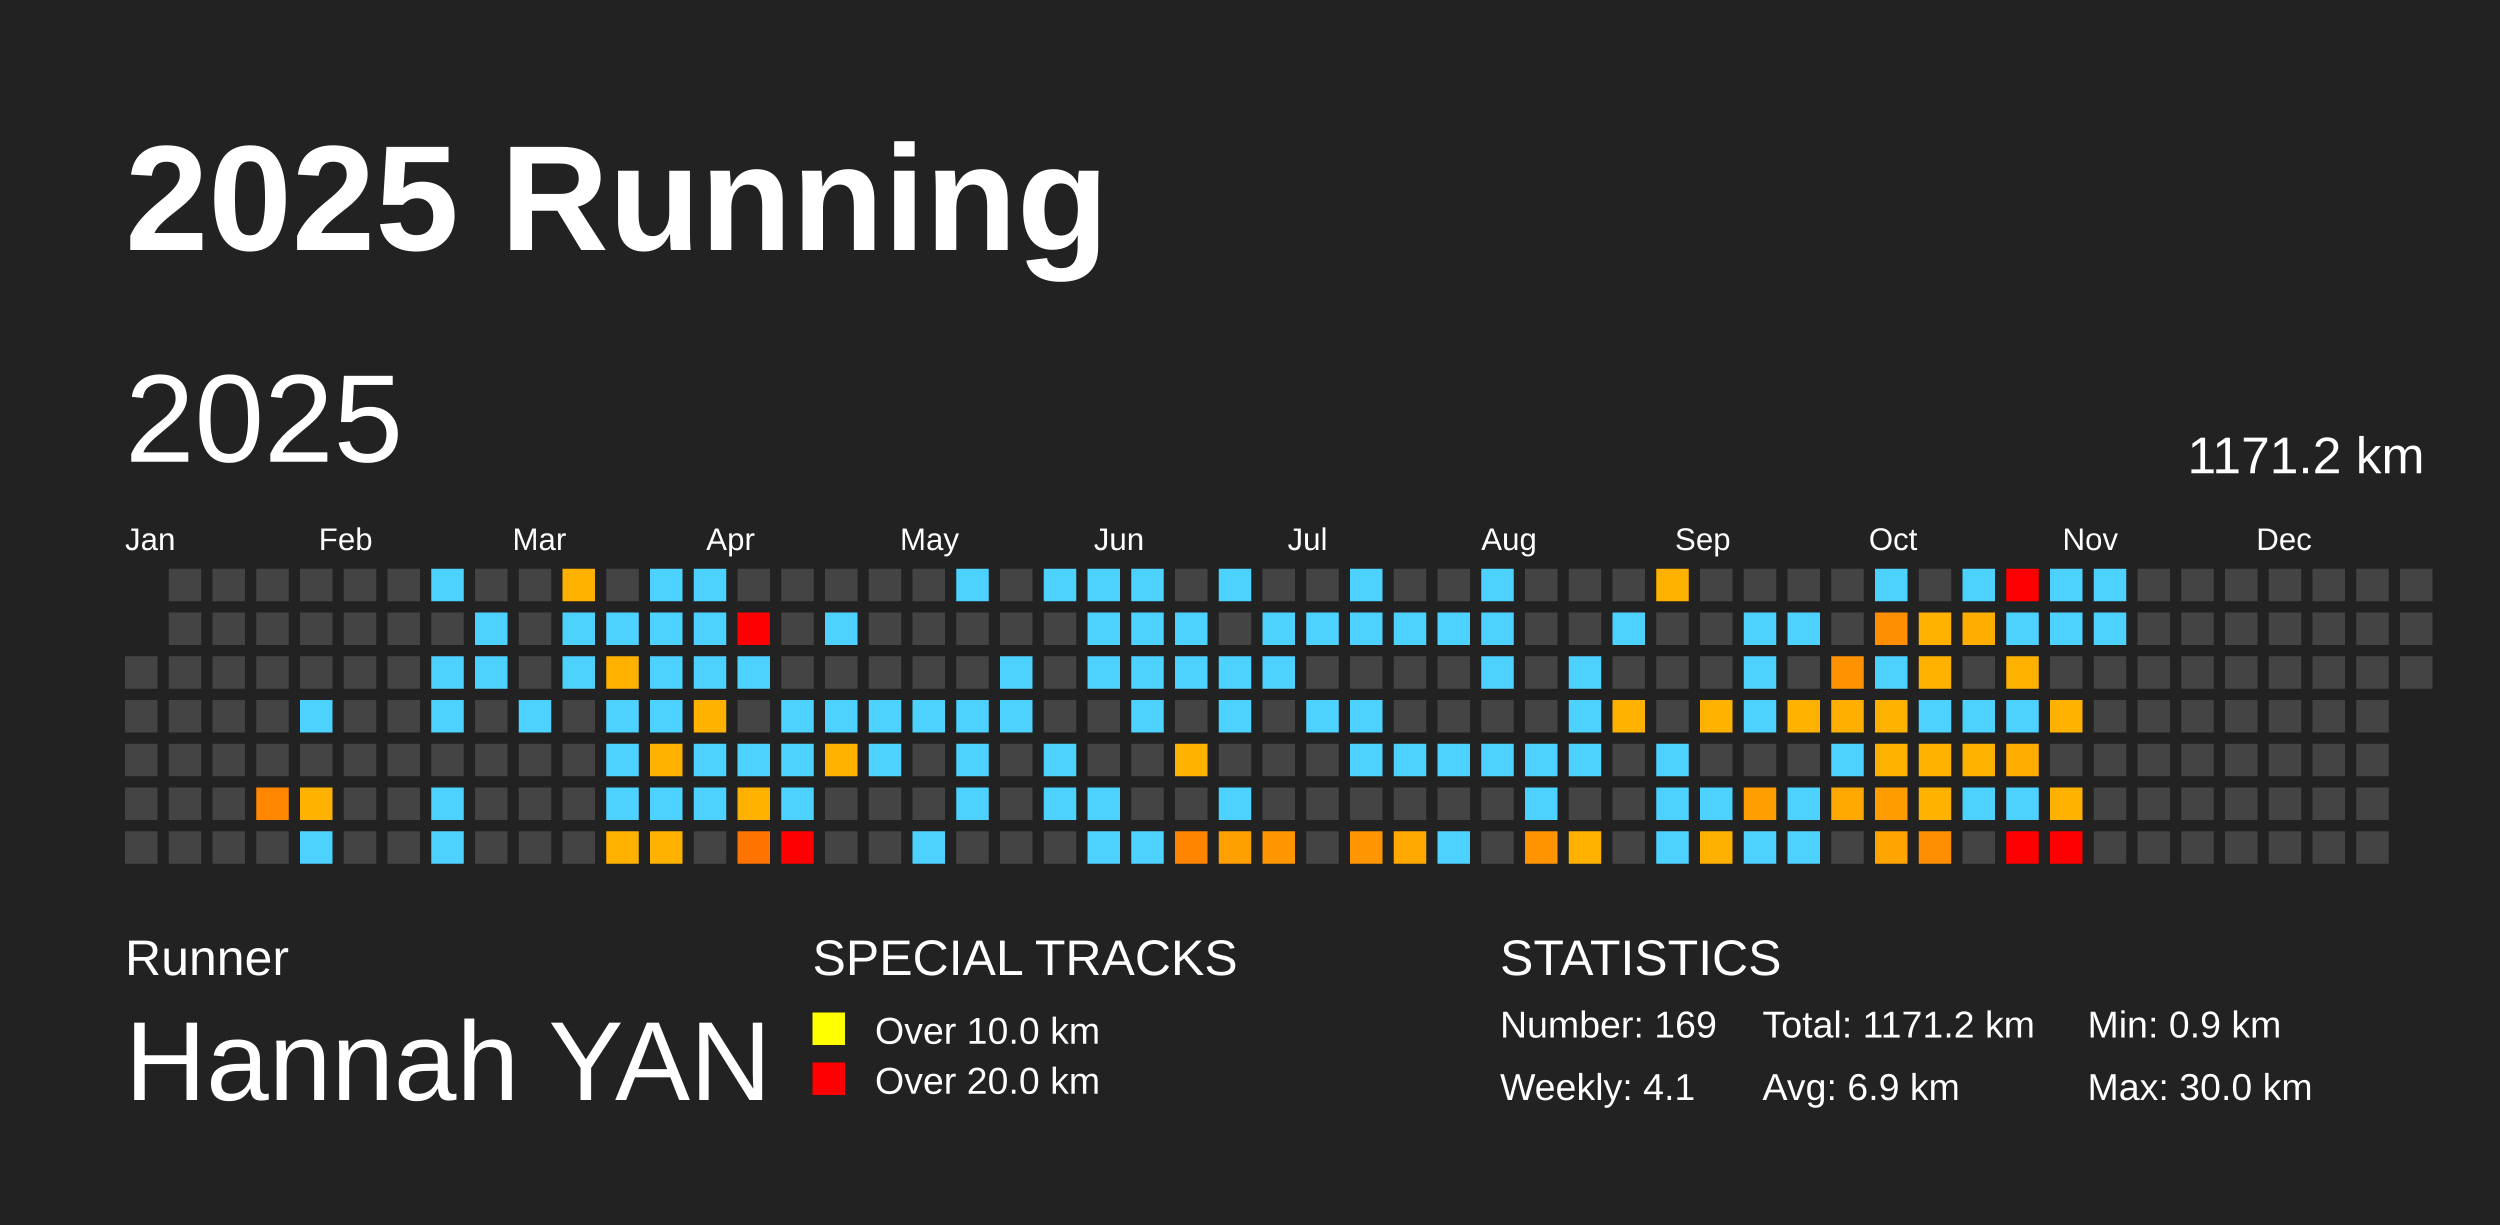
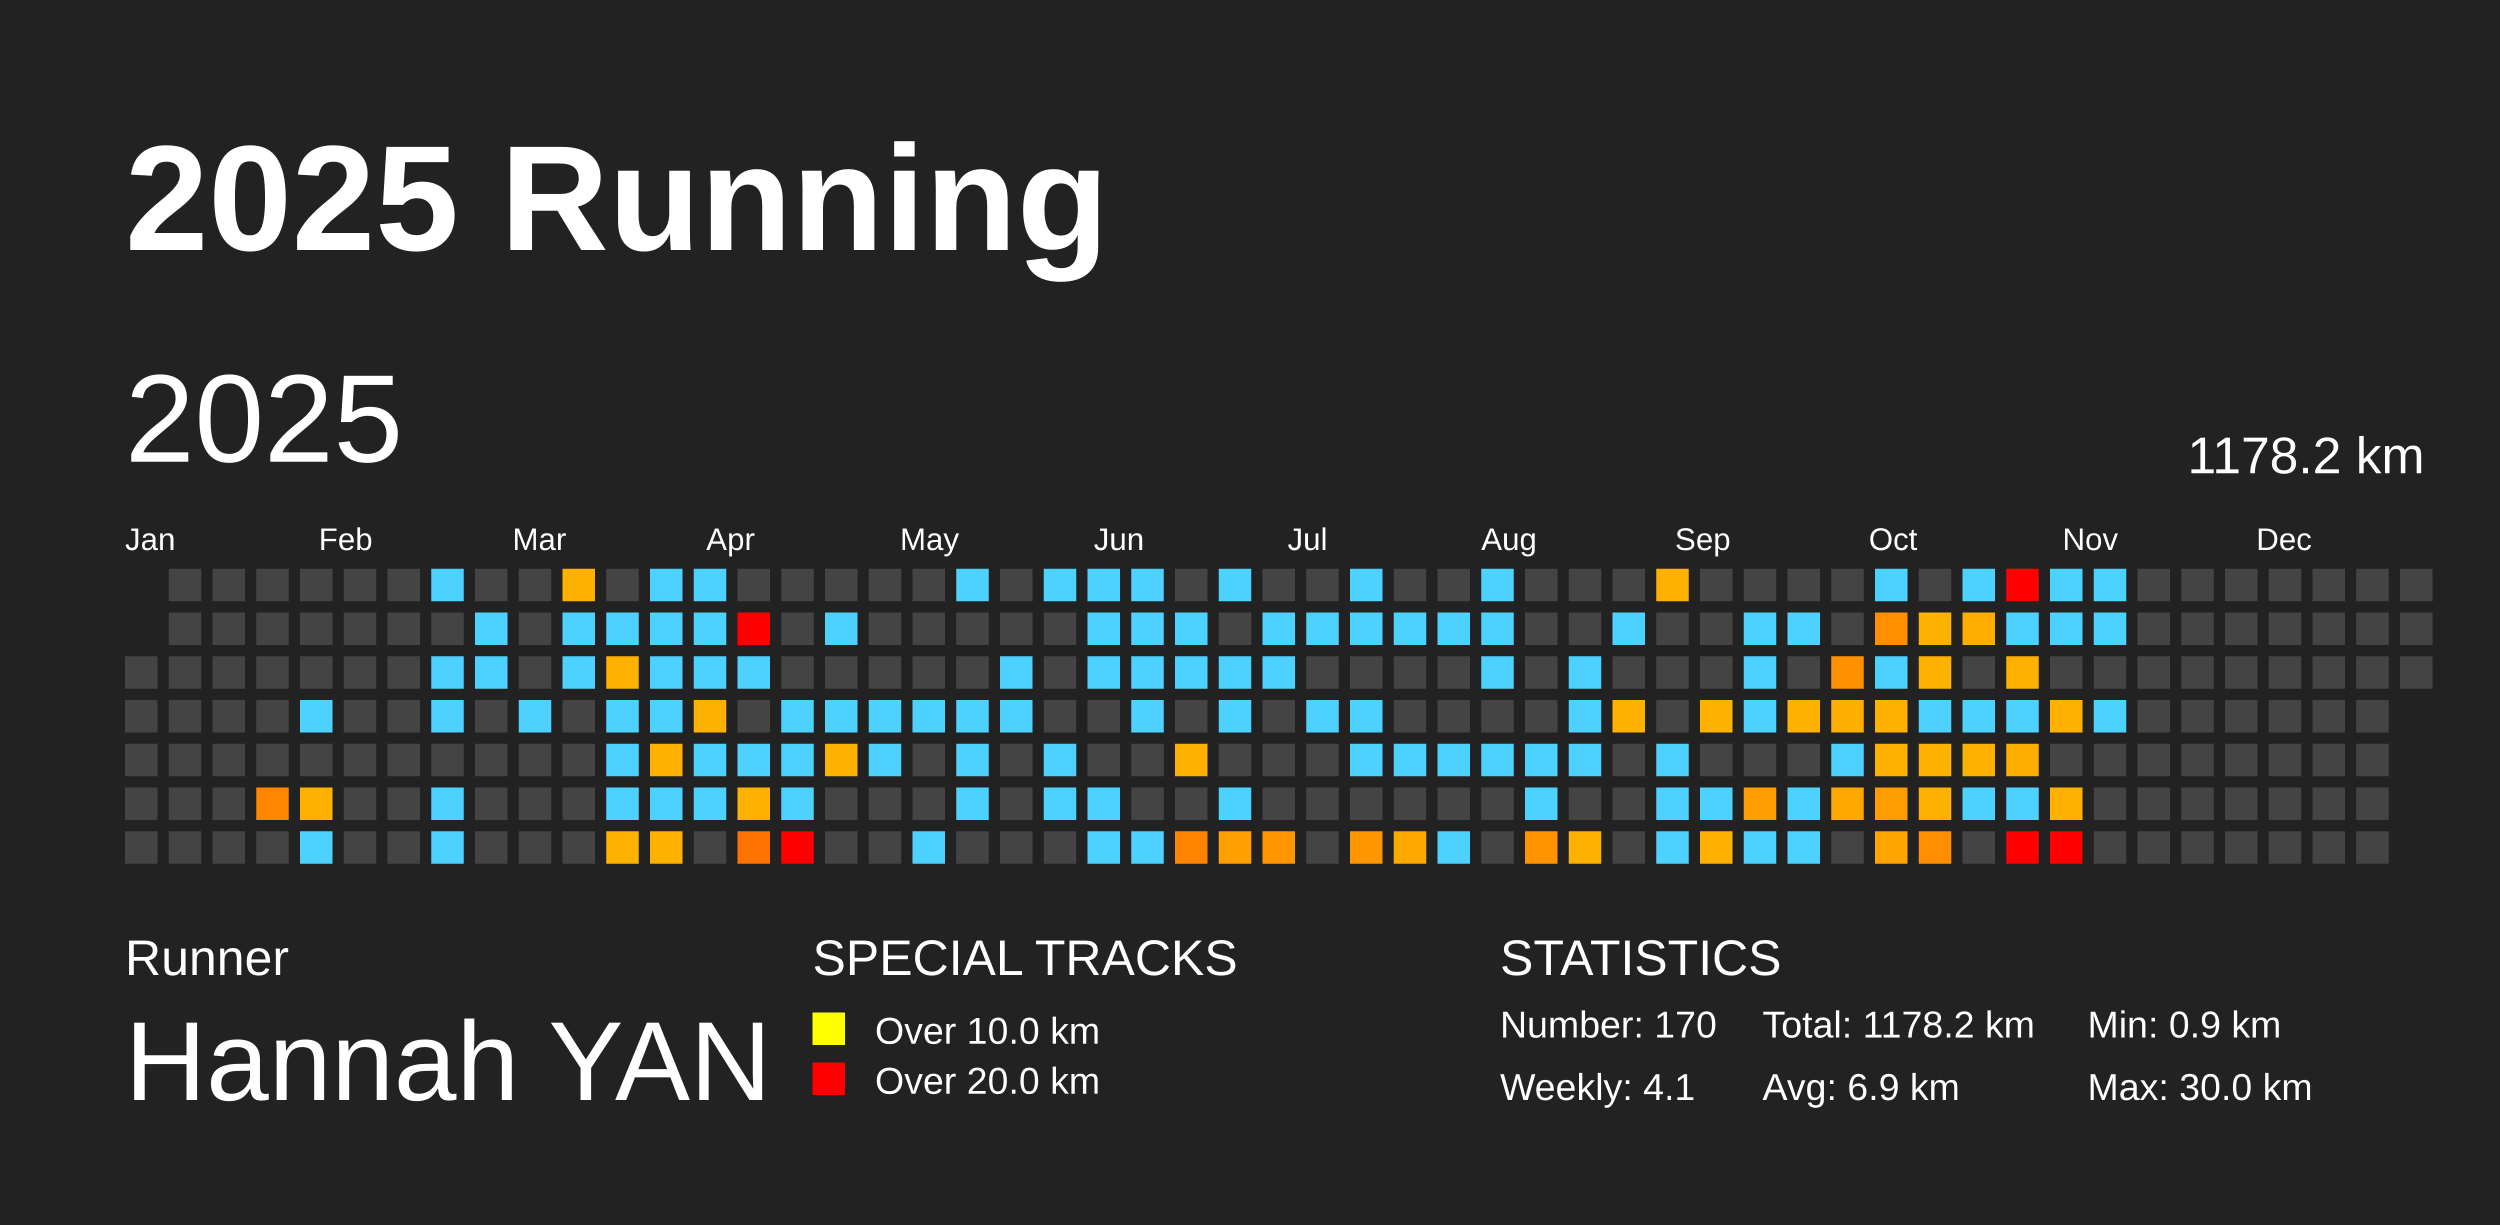
<svg xmlns="http://www.w3.org/2000/svg" baseProfile="full" height="98mm" version="1.1" viewBox="0,0,200,98" width="200mm">
  <defs />
  <rect fill="#222222" height="98" width="200" x="0" y="0" />
  <text fill="#FFFFFF" style="font-size:12px; font-family:Arial; font-weight:bold;" x="10" y="20">2025 Running</text>
  <text fill="#FFFFFF" style="font-size:4px; font-family:Arial" x="10" y="78">Runner</text>
  <text fill="#FFFFFF" style="font-size:9px; font-family:Arial" x="10" y="88">Hannah YAN</text>
  <text fill="#FFFFFF" style="font-size:4px; font-family:Arial" x="65" y="78">SPECIAL TRACKS</text>
  <rect fill="yellow" height="2.6" width="2.6" x="65" y="81" />
  <text fill="#FFFFFF" style="font-size:3px; font-family:Arial" x="70" y="83.5">Over 10.0 km</text>
  <rect fill="red" height="2.6" width="2.6" x="65" y="85" />
  <text fill="#FFFFFF" style="font-size:3px; font-family:Arial" x="70" y="87.5">Over 20.0 km</text>
  <text fill="#FFFFFF" style="font-size:4px; font-family:Arial" x="120" y="78">STATISTICS</text>
-   <text fill="#FFFFFF" style="font-size:3px; font-family:Arial" x="120" y="83">Number: 169</text>
+   <text fill="#FFFFFF" style="font-size:3px; font-family:Arial" x="120" y="83">Number: 170</text>
  <text fill="#FFFFFF" style="font-size:3px; font-family:Arial" x="120" y="88">Weekly: 4.1</text>
-   <text fill="#FFFFFF" style="font-size:3px; font-family:Arial" x="141" y="83">Total: 1171.2 km</text>
+   <text fill="#FFFFFF" style="font-size:3px; font-family:Arial" x="141" y="83">Total: 1178.2 km</text>
  <text fill="#FFFFFF" style="font-size:3px; font-family:Arial" x="141" y="88">Avg: 6.9 km</text>
  <text fill="#FFFFFF" style="font-size:3px; font-family:Arial" x="167" y="83">Min: 0.9 km</text>
  <text fill="#FFFFFF" style="font-size:3px; font-family:Arial" x="167" y="88">Max: 30.0 km</text>
  <text dominant-baseline="hanging" fill="#FFFFFF" style="font-size:10.0px; font-family:Arial;" x="10" y="30">2025</text>
-   <text dominant-baseline="hanging" fill="#FFFFFF" style="font-size:4.125px; font-family:Arial;" x="175" y="35">1171.2 km</text>
+   <text dominant-baseline="hanging" fill="#FFFFFF" style="font-size:4.125px; font-family:Arial;" x="175" y="35">1178.2 km</text>
  <text fill="#FFFFFF" style="font-size:2.5px; font-family:Arial" x="10.0" y="44">Jan</text>
  <text fill="#FFFFFF" style="font-size:2.5px; font-family:Arial" x="25.5" y="44">Feb</text>
  <text fill="#FFFFFF" style="font-size:2.5px; font-family:Arial" x="41.0" y="44">Mar</text>
  <text fill="#FFFFFF" style="font-size:2.5px; font-family:Arial" x="56.5" y="44">Apr</text>
  <text fill="#FFFFFF" style="font-size:2.5px; font-family:Arial" x="72.0" y="44">May</text>
  <text fill="#FFFFFF" style="font-size:2.5px; font-family:Arial" x="87.5" y="44">Jun</text>
  <text fill="#FFFFFF" style="font-size:2.5px; font-family:Arial" x="103.0" y="44">Jul</text>
  <text fill="#FFFFFF" style="font-size:2.5px; font-family:Arial" x="118.5" y="44">Aug</text>
  <text fill="#FFFFFF" style="font-size:2.5px; font-family:Arial" x="134.0" y="44">Sep</text>
  <text fill="#FFFFFF" style="font-size:2.5px; font-family:Arial" x="149.5" y="44">Oct</text>
  <text fill="#FFFFFF" style="font-size:2.5px; font-family:Arial" x="165.0" y="44">Nov</text>
  <text fill="#FFFFFF" style="font-size:2.5px; font-family:Arial" x="180.5" y="44">Dec</text>
  <rect fill="#444444" height="2.6" width="2.6" x="10.0" y="52.5" />
  <rect fill="#444444" height="2.6" width="2.6" x="10.0" y="56.0" />
  <rect fill="#444444" height="2.6" width="2.6" x="10.0" y="59.5" />
  <rect fill="#444444" height="2.6" width="2.6" x="10.0" y="63.0" />
  <rect fill="#444444" height="2.6" width="2.6" x="10.0" y="66.5" />
  <rect fill="#444444" height="2.6" width="2.6" x="13.5" y="45.5" />
  <rect fill="#444444" height="2.6" width="2.6" x="13.5" y="49.0" />
  <rect fill="#444444" height="2.6" width="2.6" x="13.5" y="52.5" />
  <rect fill="#444444" height="2.6" width="2.6" x="13.5" y="56.0" />
  <rect fill="#444444" height="2.6" width="2.6" x="13.5" y="59.5" />
  <rect fill="#444444" height="2.6" width="2.6" x="13.5" y="63.0" />
  <rect fill="#444444" height="2.6" width="2.6" x="13.5" y="66.5" />
  <rect fill="#444444" height="2.6" width="2.6" x="17.0" y="45.5" />
  <rect fill="#444444" height="2.6" width="2.6" x="17.0" y="49.0" />
  <rect fill="#444444" height="2.6" width="2.6" x="17.0" y="52.5" />
  <rect fill="#444444" height="2.6" width="2.6" x="17.0" y="56.0" />
  <rect fill="#444444" height="2.6" width="2.6" x="17.0" y="59.5" />
  <rect fill="#444444" height="2.6" width="2.6" x="17.0" y="63.0" />
  <rect fill="#444444" height="2.6" width="2.6" x="17.0" y="66.5" />
  <rect fill="#444444" height="2.6" width="2.6" x="20.5" y="45.5" />
  <rect fill="#444444" height="2.6" width="2.6" x="20.5" y="49.0" />
  <rect fill="#444444" height="2.6" width="2.6" x="20.5" y="52.5" />
  <rect fill="#444444" height="2.6" width="2.6" x="20.5" y="56.0" />
  <rect fill="#444444" height="2.6" width="2.6" x="20.5" y="59.5" />
  <rect fill="#ff8700" height="2.6" width="2.6" x="20.5" y="63.0" />
  <rect fill="#444444" height="2.6" width="2.6" x="20.5" y="66.5" />
  <rect fill="#444444" height="2.6" width="2.6" x="24.0" y="45.5" />
  <rect fill="#444444" height="2.6" width="2.6" x="24.0" y="49.0" />
  <rect fill="#444444" height="2.6" width="2.6" x="24.0" y="52.5" />
  <rect fill="#4dd2ff" height="2.6" width="2.6" x="24.0" y="56.0" />
  <rect fill="#444444" height="2.6" width="2.6" x="24.0" y="59.5" />
  <rect fill="#ffb100" height="2.6" width="2.6" x="24.0" y="63.0" />
  <rect fill="#4dd2ff" height="2.6" width="2.6" x="24.0" y="66.5" />
  <rect fill="#444444" height="2.6" width="2.6" x="27.5" y="45.5" />
  <rect fill="#444444" height="2.6" width="2.6" x="27.5" y="49.0" />
  <rect fill="#444444" height="2.6" width="2.6" x="27.5" y="52.5" />
  <rect fill="#444444" height="2.6" width="2.6" x="27.5" y="56.0" />
  <rect fill="#444444" height="2.6" width="2.6" x="27.5" y="59.5" />
  <rect fill="#444444" height="2.6" width="2.6" x="27.5" y="63.0" />
  <rect fill="#444444" height="2.6" width="2.6" x="27.5" y="66.5" />
  <rect fill="#444444" height="2.6" width="2.6" x="31.0" y="45.5" />
  <rect fill="#444444" height="2.6" width="2.6" x="31.0" y="49.0" />
  <rect fill="#444444" height="2.6" width="2.6" x="31.0" y="52.5" />
  <rect fill="#444444" height="2.6" width="2.6" x="31.0" y="56.0" />
  <rect fill="#444444" height="2.6" width="2.6" x="31.0" y="59.5" />
  <rect fill="#444444" height="2.6" width="2.6" x="31.0" y="63.0" />
  <rect fill="#444444" height="2.6" width="2.6" x="31.0" y="66.5" />
  <rect fill="#4dd2ff" height="2.6" width="2.6" x="34.5" y="45.5" />
  <rect fill="#444444" height="2.6" width="2.6" x="34.5" y="49.0" />
  <rect fill="#4dd2ff" height="2.6" width="2.6" x="34.5" y="52.5" />
  <rect fill="#4dd2ff" height="2.6" width="2.6" x="34.5" y="56.0" />
  <rect fill="#444444" height="2.6" width="2.6" x="34.5" y="59.5" />
  <rect fill="#4dd2ff" height="2.6" width="2.6" x="34.5" y="63.0" />
  <rect fill="#4dd2ff" height="2.6" width="2.6" x="34.5" y="66.5" />
  <rect fill="#444444" height="2.6" width="2.6" x="38.0" y="45.5" />
  <rect fill="#4dd2ff" height="2.6" width="2.6" x="38.0" y="49.0" />
  <rect fill="#4dd2ff" height="2.6" width="2.6" x="38.0" y="52.5" />
  <rect fill="#444444" height="2.6" width="2.6" x="38.0" y="56.0" />
  <rect fill="#444444" height="2.6" width="2.6" x="38.0" y="59.5" />
  <rect fill="#444444" height="2.6" width="2.6" x="38.0" y="63.0" />
  <rect fill="#444444" height="2.6" width="2.6" x="38.0" y="66.5" />
  <rect fill="#444444" height="2.6" width="2.6" x="41.5" y="45.5" />
  <rect fill="#444444" height="2.6" width="2.6" x="41.5" y="49.0" />
  <rect fill="#444444" height="2.6" width="2.6" x="41.5" y="52.5" />
  <rect fill="#4dd2ff" height="2.6" width="2.6" x="41.5" y="56.0" />
  <rect fill="#444444" height="2.6" width="2.6" x="41.5" y="59.5" />
  <rect fill="#444444" height="2.6" width="2.6" x="41.5" y="63.0" />
  <rect fill="#444444" height="2.6" width="2.6" x="41.5" y="66.5" />
  <rect fill="#ffb100" height="2.6" width="2.6" x="45.0" y="45.5" />
  <rect fill="#4dd2ff" height="2.6" width="2.6" x="45.0" y="49.0" />
  <rect fill="#4dd2ff" height="2.6" width="2.6" x="45.0" y="52.5" />
  <rect fill="#444444" height="2.6" width="2.6" x="45.0" y="56.0" />
  <rect fill="#444444" height="2.6" width="2.6" x="45.0" y="59.5" />
  <rect fill="#444444" height="2.6" width="2.6" x="45.0" y="63.0" />
  <rect fill="#444444" height="2.6" width="2.6" x="45.0" y="66.5" />
  <rect fill="#444444" height="2.6" width="2.6" x="48.5" y="45.5" />
  <rect fill="#4dd2ff" height="2.6" width="2.6" x="48.5" y="49.0" />
  <rect fill="#ffb100" height="2.6" width="2.6" x="48.5" y="52.5" />
  <rect fill="#4dd2ff" height="2.6" width="2.6" x="48.5" y="56.0" />
  <rect fill="#4dd2ff" height="2.6" width="2.6" x="48.5" y="59.5" />
  <rect fill="#4dd2ff" height="2.6" width="2.6" x="48.5" y="63.0" />
  <rect fill="#ffb100" height="2.6" width="2.6" x="48.5" y="66.5" />
  <rect fill="#4dd2ff" height="2.6" width="2.6" x="52.0" y="45.5" />
  <rect fill="#4dd2ff" height="2.6" width="2.6" x="52.0" y="49.0" />
  <rect fill="#4dd2ff" height="2.6" width="2.6" x="52.0" y="52.5" />
  <rect fill="#4dd2ff" height="2.6" width="2.6" x="52.0" y="56.0" />
  <rect fill="#ffb100" height="2.6" width="2.6" x="52.0" y="59.5" />
  <rect fill="#4dd2ff" height="2.6" width="2.6" x="52.0" y="63.0" />
  <rect fill="#ffb100" height="2.6" width="2.6" x="52.0" y="66.5" />
  <rect fill="#4dd2ff" height="2.6" width="2.6" x="55.5" y="45.5" />
  <rect fill="#4dd2ff" height="2.6" width="2.6" x="55.5" y="49.0" />
  <rect fill="#4dd2ff" height="2.6" width="2.6" x="55.5" y="52.5" />
  <rect fill="#ffb100" height="2.6" width="2.6" x="55.5" y="56.0" />
  <rect fill="#4dd2ff" height="2.6" width="2.6" x="55.5" y="59.5" />
  <rect fill="#4dd2ff" height="2.6" width="2.6" x="55.5" y="63.0" />
  <rect fill="#444444" height="2.6" width="2.6" x="55.5" y="66.5" />
  <rect fill="#444444" height="2.6" width="2.6" x="59.0" y="45.5" />
  <rect fill="red" height="2.6" width="2.6" x="59.0" y="49.0" />
  <rect fill="#4dd2ff" height="2.6" width="2.6" x="59.0" y="52.5" />
  <rect fill="#444444" height="2.6" width="2.6" x="59.0" y="56.0" />
  <rect fill="#4dd2ff" height="2.6" width="2.6" x="59.0" y="59.5" />
  <rect fill="#ffb100" height="2.6" width="2.6" x="59.0" y="63.0" />
  <rect fill="#ff7300" height="2.6" width="2.6" x="59.0" y="66.5" />
  <rect fill="#444444" height="2.6" width="2.6" x="62.5" y="45.5" />
  <rect fill="#444444" height="2.6" width="2.6" x="62.5" y="49.0" />
  <rect fill="#444444" height="2.6" width="2.6" x="62.5" y="52.5" />
  <rect fill="#4dd2ff" height="2.6" width="2.6" x="62.5" y="56.0" />
  <rect fill="#4dd2ff" height="2.6" width="2.6" x="62.5" y="59.5" />
  <rect fill="#4dd2ff" height="2.6" width="2.6" x="62.5" y="63.0" />
  <rect fill="red" height="2.6" width="2.6" x="62.5" y="66.5" />
  <rect fill="#444444" height="2.6" width="2.6" x="66.0" y="45.5" />
  <rect fill="#4dd2ff" height="2.6" width="2.6" x="66.0" y="49.0" />
  <rect fill="#444444" height="2.6" width="2.6" x="66.0" y="52.5" />
  <rect fill="#4dd2ff" height="2.6" width="2.6" x="66.0" y="56.0" />
  <rect fill="#ffb100" height="2.6" width="2.6" x="66.0" y="59.5" />
  <rect fill="#444444" height="2.6" width="2.6" x="66.0" y="63.0" />
  <rect fill="#444444" height="2.6" width="2.6" x="66.0" y="66.5" />
  <rect fill="#444444" height="2.6" width="2.6" x="69.5" y="45.5" />
  <rect fill="#444444" height="2.6" width="2.6" x="69.5" y="49.0" />
  <rect fill="#444444" height="2.6" width="2.6" x="69.5" y="52.5" />
  <rect fill="#4dd2ff" height="2.6" width="2.6" x="69.5" y="56.0" />
  <rect fill="#4dd2ff" height="2.6" width="2.6" x="69.5" y="59.5" />
  <rect fill="#444444" height="2.6" width="2.6" x="69.5" y="63.0" />
  <rect fill="#444444" height="2.6" width="2.6" x="69.5" y="66.5" />
  <rect fill="#444444" height="2.6" width="2.6" x="73.0" y="45.5" />
  <rect fill="#444444" height="2.6" width="2.6" x="73.0" y="49.0" />
  <rect fill="#444444" height="2.6" width="2.6" x="73.0" y="52.5" />
  <rect fill="#4dd2ff" height="2.6" width="2.6" x="73.0" y="56.0" />
  <rect fill="#444444" height="2.6" width="2.6" x="73.0" y="59.5" />
  <rect fill="#444444" height="2.6" width="2.6" x="73.0" y="63.0" />
  <rect fill="#4dd2ff" height="2.6" width="2.6" x="73.0" y="66.5" />
  <rect fill="#4dd2ff" height="2.6" width="2.6" x="76.5" y="45.5" />
  <rect fill="#444444" height="2.6" width="2.6" x="76.5" y="49.0" />
  <rect fill="#444444" height="2.6" width="2.6" x="76.5" y="52.5" />
  <rect fill="#4dd2ff" height="2.6" width="2.6" x="76.5" y="56.0" />
  <rect fill="#4dd2ff" height="2.6" width="2.6" x="76.5" y="59.5" />
  <rect fill="#4dd2ff" height="2.6" width="2.6" x="76.5" y="63.0" />
  <rect fill="#444444" height="2.6" width="2.6" x="76.5" y="66.5" />
  <rect fill="#444444" height="2.6" width="2.6" x="80.0" y="45.5" />
  <rect fill="#444444" height="2.6" width="2.6" x="80.0" y="49.0" />
  <rect fill="#4dd2ff" height="2.6" width="2.6" x="80.0" y="52.5" />
  <rect fill="#4dd2ff" height="2.6" width="2.6" x="80.0" y="56.0" />
  <rect fill="#444444" height="2.6" width="2.6" x="80.0" y="59.5" />
  <rect fill="#444444" height="2.6" width="2.6" x="80.0" y="63.0" />
  <rect fill="#444444" height="2.6" width="2.6" x="80.0" y="66.5" />
  <rect fill="#4dd2ff" height="2.6" width="2.6" x="83.5" y="45.5" />
  <rect fill="#444444" height="2.6" width="2.6" x="83.5" y="49.0" />
  <rect fill="#444444" height="2.6" width="2.6" x="83.5" y="52.5" />
  <rect fill="#444444" height="2.6" width="2.6" x="83.5" y="56.0" />
  <rect fill="#4dd2ff" height="2.6" width="2.6" x="83.5" y="59.5" />
  <rect fill="#4dd2ff" height="2.6" width="2.6" x="83.5" y="63.0" />
  <rect fill="#444444" height="2.6" width="2.6" x="83.5" y="66.5" />
  <rect fill="#4dd2ff" height="2.6" width="2.6" x="87.0" y="45.5" />
  <rect fill="#4dd2ff" height="2.6" width="2.6" x="87.0" y="49.0" />
  <rect fill="#4dd2ff" height="2.6" width="2.6" x="87.0" y="52.5" />
  <rect fill="#444444" height="2.6" width="2.6" x="87.0" y="56.0" />
  <rect fill="#444444" height="2.6" width="2.6" x="87.0" y="59.5" />
  <rect fill="#4dd2ff" height="2.6" width="2.6" x="87.0" y="63.0" />
  <rect fill="#4dd2ff" height="2.6" width="2.6" x="87.0" y="66.5" />
  <rect fill="#4dd2ff" height="2.6" width="2.6" x="90.5" y="45.5" />
  <rect fill="#4dd2ff" height="2.6" width="2.6" x="90.5" y="49.0" />
  <rect fill="#4dd2ff" height="2.6" width="2.6" x="90.5" y="52.5" />
  <rect fill="#4dd2ff" height="2.6" width="2.6" x="90.5" y="56.0" />
  <rect fill="#444444" height="2.6" width="2.6" x="90.5" y="59.5" />
  <rect fill="#444444" height="2.6" width="2.6" x="90.5" y="63.0" />
  <rect fill="#4dd2ff" height="2.6" width="2.6" x="90.5" y="66.5" />
  <rect fill="#444444" height="2.6" width="2.6" x="94.0" y="45.5" />
  <rect fill="#4dd2ff" height="2.6" width="2.6" x="94.0" y="49.0" />
  <rect fill="#4dd2ff" height="2.6" width="2.6" x="94.0" y="52.5" />
  <rect fill="#444444" height="2.6" width="2.6" x="94.0" y="56.0" />
  <rect fill="#ffb100" height="2.6" width="2.6" x="94.0" y="59.5" />
  <rect fill="#444444" height="2.6" width="2.6" x="94.0" y="63.0" />
  <rect fill="#ff8400" height="2.6" width="2.6" x="94.0" y="66.5" />
  <rect fill="#4dd2ff" height="2.6" width="2.6" x="97.5" y="45.5" />
  <rect fill="#444444" height="2.6" width="2.6" x="97.5" y="49.0" />
  <rect fill="#4dd2ff" height="2.6" width="2.6" x="97.5" y="52.5" />
  <rect fill="#4dd2ff" height="2.6" width="2.6" x="97.5" y="56.0" />
  <rect fill="#444444" height="2.6" width="2.6" x="97.5" y="59.5" />
  <rect fill="#4dd2ff" height="2.6" width="2.6" x="97.5" y="63.0" />
  <rect fill="#ff9f00" height="2.6" width="2.6" x="97.5" y="66.5" />
  <rect fill="#444444" height="2.6" width="2.6" x="101.0" y="45.5" />
  <rect fill="#4dd2ff" height="2.6" width="2.6" x="101.0" y="49.0" />
  <rect fill="#4dd2ff" height="2.6" width="2.6" x="101.0" y="52.5" />
  <rect fill="#444444" height="2.6" width="2.6" x="101.0" y="56.0" />
  <rect fill="#444444" height="2.6" width="2.6" x="101.0" y="59.5" />
  <rect fill="#444444" height="2.6" width="2.6" x="101.0" y="63.0" />
  <rect fill="#ff9600" height="2.6" width="2.6" x="101.0" y="66.5" />
  <rect fill="#444444" height="2.6" width="2.6" x="104.5" y="45.5" />
  <rect fill="#4dd2ff" height="2.6" width="2.6" x="104.5" y="49.0" />
  <rect fill="#444444" height="2.6" width="2.6" x="104.5" y="52.5" />
  <rect fill="#4dd2ff" height="2.6" width="2.6" x="104.5" y="56.0" />
  <rect fill="#444444" height="2.6" width="2.6" x="104.5" y="59.5" />
  <rect fill="#444444" height="2.6" width="2.6" x="104.5" y="63.0" />
  <rect fill="#444444" height="2.6" width="2.6" x="104.5" y="66.5" />
  <rect fill="#4dd2ff" height="2.6" width="2.6" x="108.0" y="45.5" />
  <rect fill="#4dd2ff" height="2.6" width="2.6" x="108.0" y="49.0" />
  <rect fill="#444444" height="2.6" width="2.6" x="108.0" y="52.5" />
  <rect fill="#4dd2ff" height="2.6" width="2.6" x="108.0" y="56.0" />
  <rect fill="#4dd2ff" height="2.6" width="2.6" x="108.0" y="59.5" />
  <rect fill="#444444" height="2.6" width="2.6" x="108.0" y="63.0" />
  <rect fill="#ff9500" height="2.6" width="2.6" x="108.0" y="66.5" />
  <rect fill="#444444" height="2.6" width="2.6" x="111.5" y="45.5" />
  <rect fill="#4dd2ff" height="2.6" width="2.6" x="111.5" y="49.0" />
  <rect fill="#444444" height="2.6" width="2.6" x="111.5" y="52.5" />
  <rect fill="#444444" height="2.6" width="2.6" x="111.5" y="56.0" />
  <rect fill="#4dd2ff" height="2.6" width="2.6" x="111.5" y="59.5" />
  <rect fill="#444444" height="2.6" width="2.6" x="111.5" y="63.0" />
  <rect fill="#ffa800" height="2.6" width="2.6" x="111.5" y="66.5" />
  <rect fill="#444444" height="2.6" width="2.6" x="115.0" y="45.5" />
  <rect fill="#4dd2ff" height="2.6" width="2.6" x="115.0" y="49.0" />
  <rect fill="#444444" height="2.6" width="2.6" x="115.0" y="52.5" />
  <rect fill="#444444" height="2.6" width="2.6" x="115.0" y="56.0" />
  <rect fill="#4dd2ff" height="2.6" width="2.6" x="115.0" y="59.5" />
  <rect fill="#444444" height="2.6" width="2.6" x="115.0" y="63.0" />
  <rect fill="#4dd2ff" height="2.6" width="2.6" x="115.0" y="66.5" />
  <rect fill="#4dd2ff" height="2.6" width="2.6" x="118.5" y="45.5" />
  <rect fill="#4dd2ff" height="2.6" width="2.6" x="118.5" y="49.0" />
  <rect fill="#4dd2ff" height="2.6" width="2.6" x="118.5" y="52.5" />
  <rect fill="#444444" height="2.6" width="2.6" x="118.5" y="56.0" />
  <rect fill="#4dd2ff" height="2.6" width="2.6" x="118.5" y="59.5" />
  <rect fill="#444444" height="2.6" width="2.6" x="118.5" y="63.0" />
  <rect fill="#444444" height="2.6" width="2.6" x="118.5" y="66.5" />
  <rect fill="#444444" height="2.6" width="2.6" x="122.0" y="45.5" />
  <rect fill="#444444" height="2.6" width="2.6" x="122.0" y="49.0" />
  <rect fill="#444444" height="2.6" width="2.6" x="122.0" y="52.5" />
  <rect fill="#444444" height="2.6" width="2.6" x="122.0" y="56.0" />
  <rect fill="#4dd2ff" height="2.6" width="2.6" x="122.0" y="59.5" />
  <rect fill="#4dd2ff" height="2.6" width="2.6" x="122.0" y="63.0" />
  <rect fill="#ff9400" height="2.6" width="2.6" x="122.0" y="66.5" />
  <rect fill="#444444" height="2.6" width="2.6" x="125.5" y="45.5" />
  <rect fill="#444444" height="2.6" width="2.6" x="125.5" y="49.0" />
  <rect fill="#4dd2ff" height="2.6" width="2.6" x="125.5" y="52.5" />
  <rect fill="#4dd2ff" height="2.6" width="2.6" x="125.5" y="56.0" />
  <rect fill="#4dd2ff" height="2.6" width="2.6" x="125.5" y="59.5" />
  <rect fill="#444444" height="2.6" width="2.6" x="125.5" y="63.0" />
  <rect fill="#ffb100" height="2.6" width="2.6" x="125.5" y="66.5" />
  <rect fill="#444444" height="2.6" width="2.6" x="129.0" y="45.5" />
  <rect fill="#4dd2ff" height="2.6" width="2.6" x="129.0" y="49.0" />
  <rect fill="#444444" height="2.6" width="2.6" x="129.0" y="52.5" />
  <rect fill="#ffb100" height="2.6" width="2.6" x="129.0" y="56.0" />
  <rect fill="#444444" height="2.6" width="2.6" x="129.0" y="59.5" />
  <rect fill="#444444" height="2.6" width="2.6" x="129.0" y="63.0" />
  <rect fill="#444444" height="2.6" width="2.6" x="129.0" y="66.5" />
  <rect fill="#ffb100" height="2.6" width="2.6" x="132.5" y="45.5" />
  <rect fill="#444444" height="2.6" width="2.6" x="132.5" y="49.0" />
  <rect fill="#444444" height="2.6" width="2.6" x="132.5" y="52.5" />
  <rect fill="#444444" height="2.6" width="2.6" x="132.5" y="56.0" />
  <rect fill="#4dd2ff" height="2.6" width="2.6" x="132.5" y="59.5" />
  <rect fill="#4dd2ff" height="2.6" width="2.6" x="132.5" y="63.0" />
  <rect fill="#4dd2ff" height="2.6" width="2.6" x="132.5" y="66.5" />
  <rect fill="#444444" height="2.6" width="2.6" x="136.0" y="45.5" />
  <rect fill="#444444" height="2.6" width="2.6" x="136.0" y="49.0" />
  <rect fill="#444444" height="2.6" width="2.6" x="136.0" y="52.5" />
  <rect fill="#ffb100" height="2.6" width="2.6" x="136.0" y="56.0" />
  <rect fill="#444444" height="2.6" width="2.6" x="136.0" y="59.5" />
  <rect fill="#4dd2ff" height="2.6" width="2.6" x="136.0" y="63.0" />
  <rect fill="#ffb000" height="2.6" width="2.6" x="136.0" y="66.5" />
  <rect fill="#444444" height="2.6" width="2.6" x="139.5" y="45.5" />
  <rect fill="#4dd2ff" height="2.6" width="2.6" x="139.5" y="49.0" />
  <rect fill="#4dd2ff" height="2.6" width="2.6" x="139.5" y="52.5" />
  <rect fill="#4dd2ff" height="2.6" width="2.6" x="139.5" y="56.0" />
  <rect fill="#444444" height="2.6" width="2.6" x="139.5" y="59.5" />
  <rect fill="#ff9e00" height="2.6" width="2.6" x="139.5" y="63.0" />
  <rect fill="#4dd2ff" height="2.6" width="2.6" x="139.5" y="66.5" />
  <rect fill="#444444" height="2.6" width="2.6" x="143.0" y="45.5" />
  <rect fill="#4dd2ff" height="2.6" width="2.6" x="143.0" y="49.0" />
  <rect fill="#444444" height="2.6" width="2.6" x="143.0" y="52.5" />
  <rect fill="#ffb100" height="2.6" width="2.6" x="143.0" y="56.0" />
  <rect fill="#444444" height="2.6" width="2.6" x="143.0" y="59.5" />
  <rect fill="#4dd2ff" height="2.6" width="2.6" x="143.0" y="63.0" />
  <rect fill="#4dd2ff" height="2.6" width="2.6" x="143.0" y="66.5" />
  <rect fill="#444444" height="2.6" width="2.6" x="146.5" y="45.5" />
  <rect fill="#444444" height="2.6" width="2.6" x="146.5" y="49.0" />
  <rect fill="#ff9200" height="2.6" width="2.6" x="146.5" y="52.5" />
  <rect fill="#ffaf00" height="2.6" width="2.6" x="146.5" y="56.0" />
  <rect fill="#4dd2ff" height="2.6" width="2.6" x="146.5" y="59.5" />
  <rect fill="#ffa800" height="2.6" width="2.6" x="146.5" y="63.0" />
  <rect fill="#444444" height="2.6" width="2.6" x="146.5" y="66.5" />
  <rect fill="#4dd2ff" height="2.6" width="2.6" x="150.0" y="45.5" />
  <rect fill="#ff8e00" height="2.6" width="2.6" x="150.0" y="49.0" />
  <rect fill="#4dd2ff" height="2.6" width="2.6" x="150.0" y="52.5" />
  <rect fill="#ffb100" height="2.6" width="2.6" x="150.0" y="56.0" />
  <rect fill="#ffb100" height="2.6" width="2.6" x="150.0" y="59.5" />
  <rect fill="#ff9c00" height="2.6" width="2.6" x="150.0" y="63.0" />
  <rect fill="#ffa400" height="2.6" width="2.6" x="150.0" y="66.5" />
  <rect fill="#444444" height="2.6" width="2.6" x="153.5" y="45.5" />
  <rect fill="#ffb100" height="2.6" width="2.6" x="153.5" y="49.0" />
  <rect fill="#ffb100" height="2.6" width="2.6" x="153.5" y="52.5" />
  <rect fill="#4dd2ff" height="2.6" width="2.6" x="153.5" y="56.0" />
  <rect fill="#ffb100" height="2.6" width="2.6" x="153.5" y="59.5" />
  <rect fill="#ffb100" height="2.6" width="2.6" x="153.5" y="63.0" />
  <rect fill="#ff8e00" height="2.6" width="2.6" x="153.5" y="66.5" />
  <rect fill="#4dd2ff" height="2.6" width="2.6" x="157.0" y="45.5" />
  <rect fill="#ffae00" height="2.6" width="2.6" x="157.0" y="49.0" />
  <rect fill="#444444" height="2.6" width="2.6" x="157.0" y="52.5" />
  <rect fill="#4dd2ff" height="2.6" width="2.6" x="157.0" y="56.0" />
  <rect fill="#ffb100" height="2.6" width="2.6" x="157.0" y="59.5" />
  <rect fill="#4dd2ff" height="2.6" width="2.6" x="157.0" y="63.0" />
  <rect fill="#444444" height="2.6" width="2.6" x="157.0" y="66.5" />
  <rect fill="red" height="2.6" width="2.6" x="160.5" y="45.5" />
  <rect fill="#4dd2ff" height="2.6" width="2.6" x="160.5" y="49.0" />
  <rect fill="#ffb100" height="2.6" width="2.6" x="160.5" y="52.5" />
  <rect fill="#4dd2ff" height="2.6" width="2.6" x="160.5" y="56.0" />
  <rect fill="#ffad00" height="2.6" width="2.6" x="160.5" y="59.5" />
  <rect fill="#4dd2ff" height="2.6" width="2.6" x="160.5" y="63.0" />
  <rect fill="red" height="2.6" width="2.6" x="160.5" y="66.5" />
  <rect fill="#4dd2ff" height="2.6" width="2.6" x="164.0" y="45.5" />
  <rect fill="#4dd2ff" height="2.6" width="2.6" x="164.0" y="49.0" />
  <rect fill="#444444" height="2.6" width="2.6" x="164.0" y="52.5" />
  <rect fill="#ffb100" height="2.6" width="2.6" x="164.0" y="56.0" />
  <rect fill="#444444" height="2.6" width="2.6" x="164.0" y="59.5" />
  <rect fill="#ffb100" height="2.6" width="2.6" x="164.0" y="63.0" />
  <rect fill="red" height="2.6" width="2.6" x="164.0" y="66.5" />
  <rect fill="#4dd2ff" height="2.6" width="2.6" x="167.5" y="45.5" />
  <rect fill="#4dd2ff" height="2.6" width="2.6" x="167.5" y="49.0" />
  <rect fill="#444444" height="2.6" width="2.6" x="167.5" y="52.5" />
-   <rect fill="#444444" height="2.6" width="2.6" x="167.5" y="56.0" />
+   <rect fill="#4dd2ff" height="2.6" width="2.6" x="167.5" y="56.0" />
  <rect fill="#444444" height="2.6" width="2.6" x="167.5" y="59.5" />
  <rect fill="#444444" height="2.6" width="2.6" x="167.5" y="63.0" />
  <rect fill="#444444" height="2.6" width="2.6" x="167.5" y="66.5" />
  <rect fill="#444444" height="2.6" width="2.6" x="171.0" y="45.5" />
  <rect fill="#444444" height="2.6" width="2.6" x="171.0" y="49.0" />
  <rect fill="#444444" height="2.6" width="2.6" x="171.0" y="52.5" />
  <rect fill="#444444" height="2.6" width="2.6" x="171.0" y="56.0" />
  <rect fill="#444444" height="2.6" width="2.6" x="171.0" y="59.5" />
  <rect fill="#444444" height="2.6" width="2.6" x="171.0" y="63.0" />
  <rect fill="#444444" height="2.6" width="2.6" x="171.0" y="66.5" />
  <rect fill="#444444" height="2.6" width="2.6" x="174.5" y="45.5" />
  <rect fill="#444444" height="2.6" width="2.6" x="174.5" y="49.0" />
  <rect fill="#444444" height="2.6" width="2.6" x="174.5" y="52.5" />
  <rect fill="#444444" height="2.6" width="2.6" x="174.5" y="56.0" />
  <rect fill="#444444" height="2.6" width="2.6" x="174.5" y="59.5" />
  <rect fill="#444444" height="2.6" width="2.6" x="174.5" y="63.0" />
  <rect fill="#444444" height="2.6" width="2.6" x="174.5" y="66.5" />
  <rect fill="#444444" height="2.6" width="2.6" x="178.0" y="45.5" />
  <rect fill="#444444" height="2.6" width="2.6" x="178.0" y="49.0" />
  <rect fill="#444444" height="2.6" width="2.6" x="178.0" y="52.5" />
  <rect fill="#444444" height="2.6" width="2.6" x="178.0" y="56.0" />
  <rect fill="#444444" height="2.6" width="2.6" x="178.0" y="59.5" />
  <rect fill="#444444" height="2.6" width="2.6" x="178.0" y="63.0" />
  <rect fill="#444444" height="2.6" width="2.6" x="178.0" y="66.5" />
  <rect fill="#444444" height="2.6" width="2.6" x="181.5" y="45.5" />
  <rect fill="#444444" height="2.6" width="2.6" x="181.5" y="49.0" />
  <rect fill="#444444" height="2.6" width="2.6" x="181.5" y="52.5" />
  <rect fill="#444444" height="2.6" width="2.6" x="181.5" y="56.0" />
  <rect fill="#444444" height="2.6" width="2.6" x="181.5" y="59.5" />
  <rect fill="#444444" height="2.6" width="2.6" x="181.5" y="63.0" />
  <rect fill="#444444" height="2.6" width="2.6" x="181.5" y="66.5" />
  <rect fill="#444444" height="2.6" width="2.6" x="185.0" y="45.5" />
  <rect fill="#444444" height="2.6" width="2.6" x="185.0" y="49.0" />
  <rect fill="#444444" height="2.6" width="2.6" x="185.0" y="52.5" />
  <rect fill="#444444" height="2.6" width="2.6" x="185.0" y="56.0" />
  <rect fill="#444444" height="2.6" width="2.6" x="185.0" y="59.5" />
  <rect fill="#444444" height="2.6" width="2.6" x="185.0" y="63.0" />
  <rect fill="#444444" height="2.6" width="2.6" x="185.0" y="66.5" />
  <rect fill="#444444" height="2.6" width="2.6" x="188.5" y="45.5" />
  <rect fill="#444444" height="2.6" width="2.6" x="188.5" y="49.0" />
  <rect fill="#444444" height="2.6" width="2.6" x="188.5" y="52.5" />
  <rect fill="#444444" height="2.6" width="2.6" x="188.5" y="56.0" />
  <rect fill="#444444" height="2.6" width="2.6" x="188.5" y="59.5" />
  <rect fill="#444444" height="2.6" width="2.6" x="188.5" y="63.0" />
  <rect fill="#444444" height="2.6" width="2.6" x="188.5" y="66.5" />
  <rect fill="#444444" height="2.6" width="2.6" x="192.0" y="45.5" />
  <rect fill="#444444" height="2.6" width="2.6" x="192.0" y="49.0" />
  <rect fill="#444444" height="2.6" width="2.6" x="192.0" y="52.5" />
</svg>
